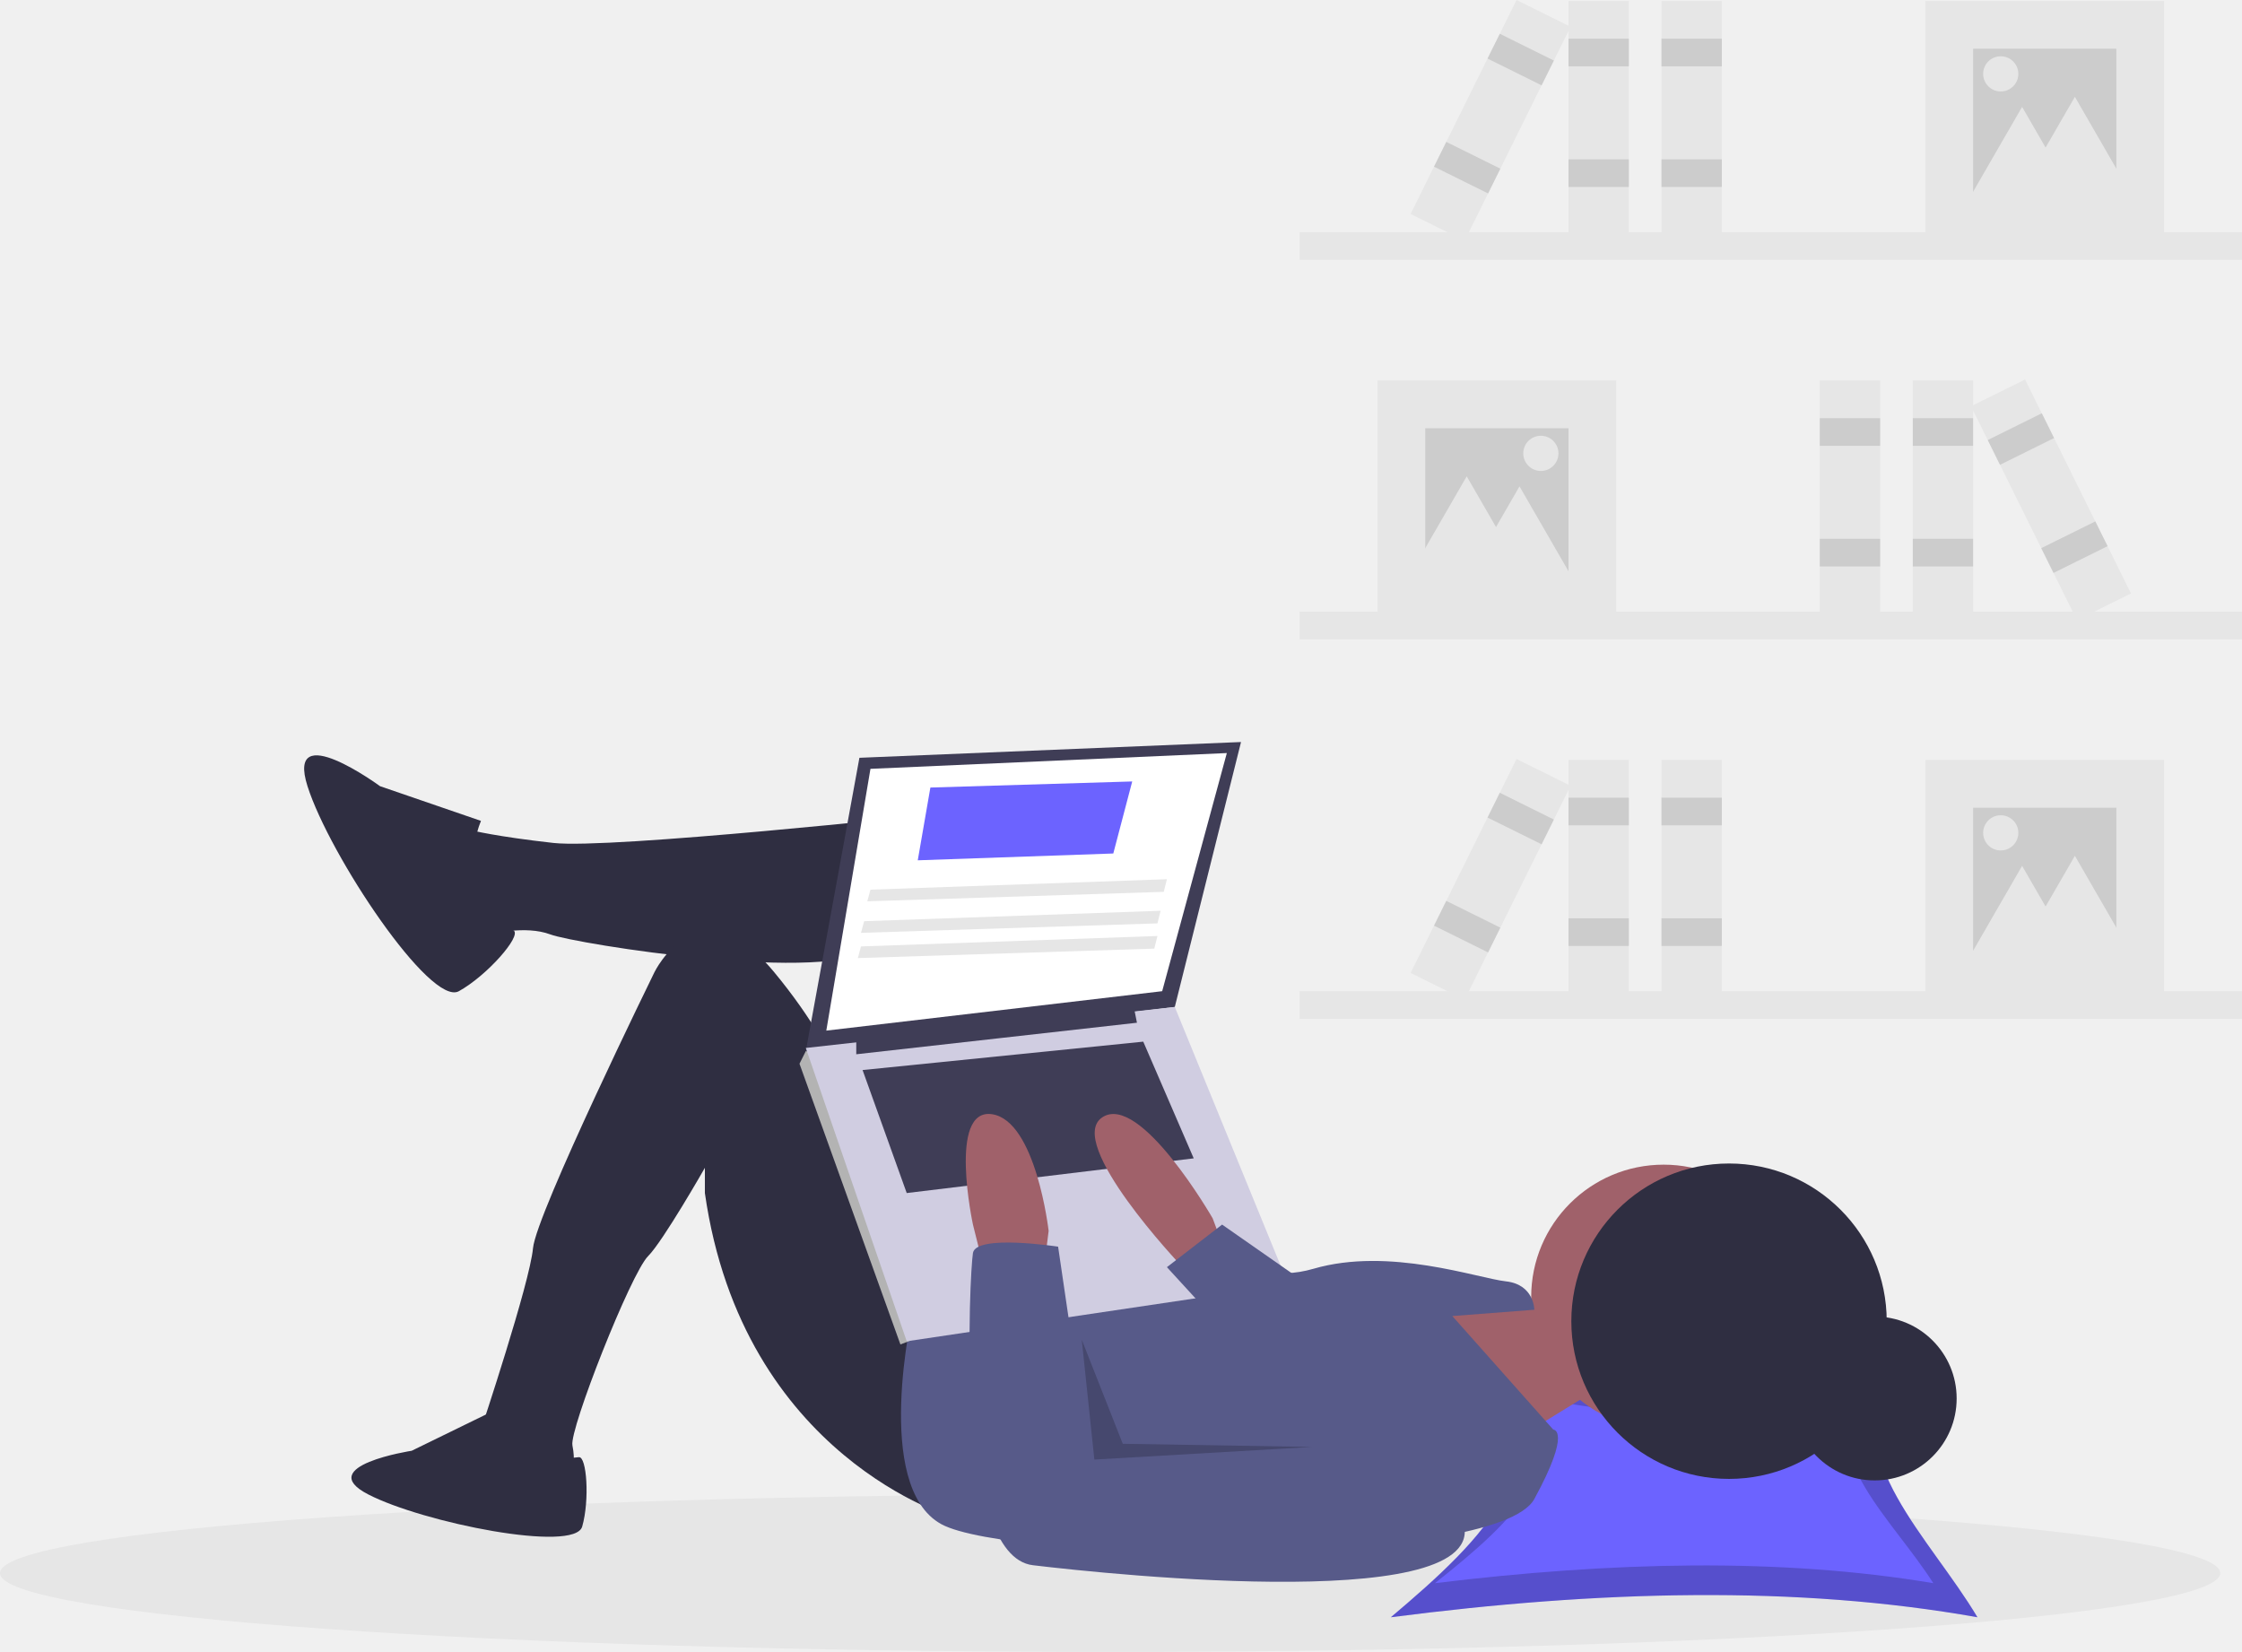
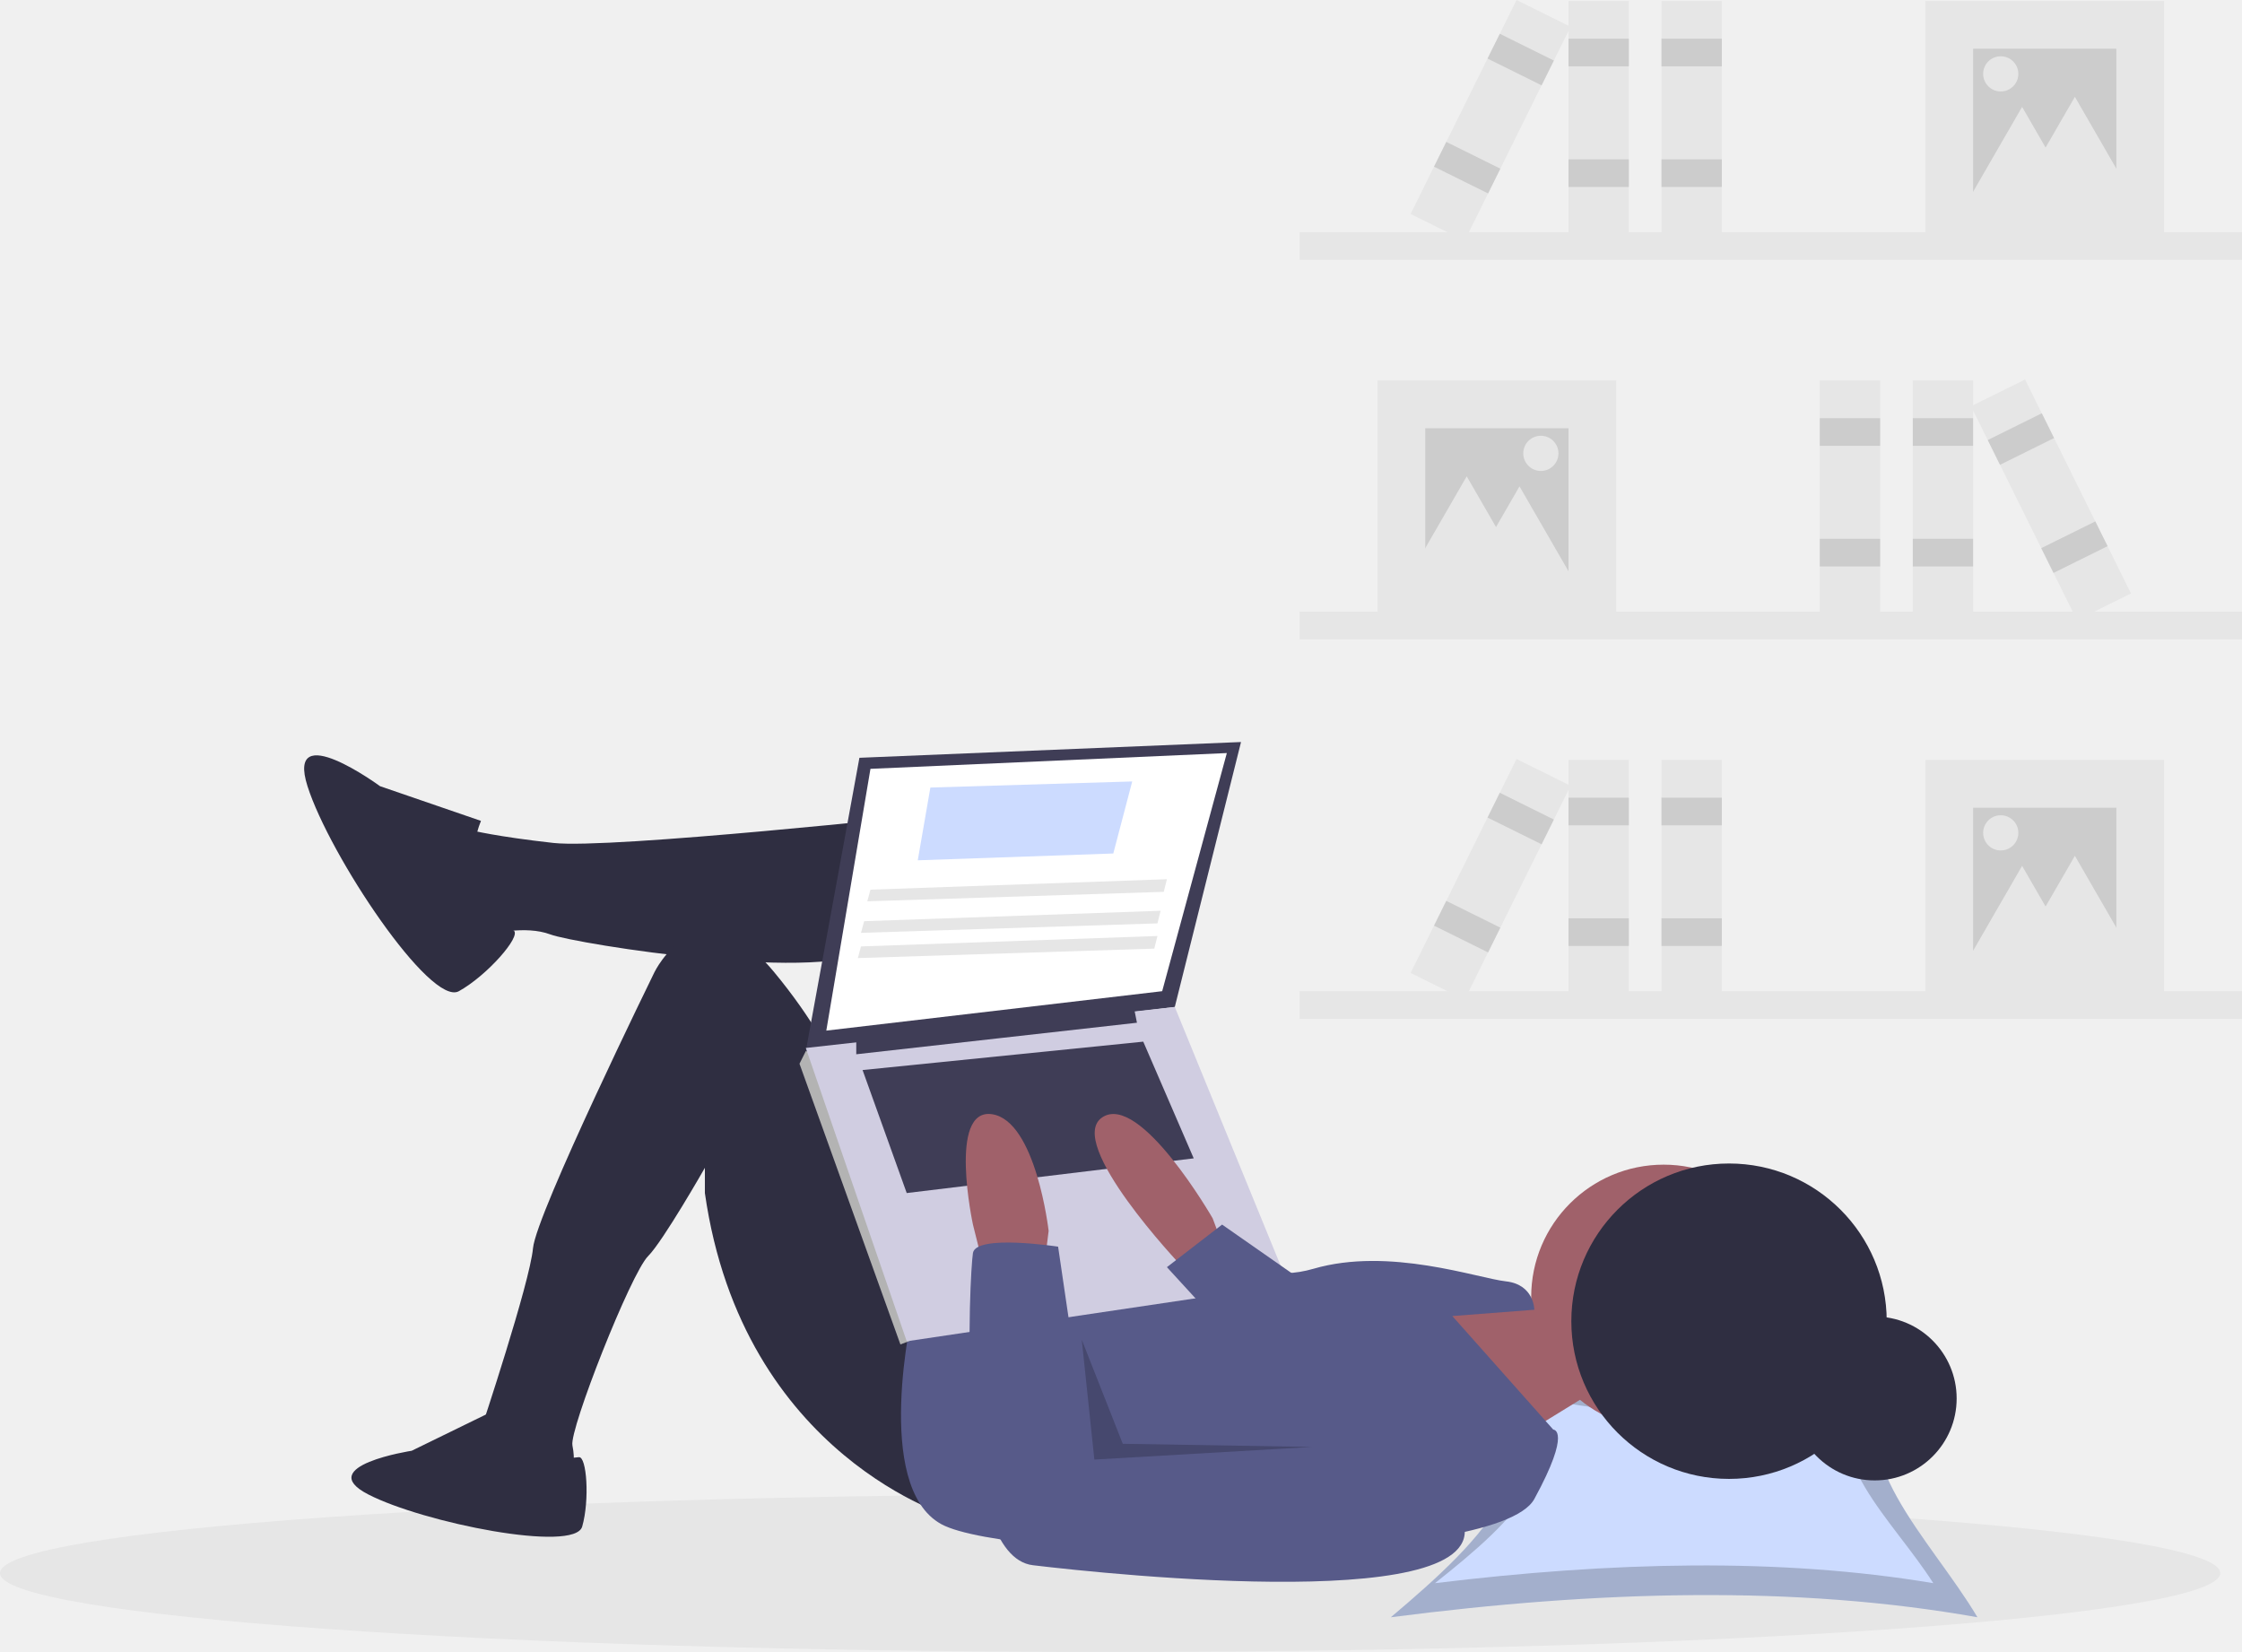
<svg xmlns="http://www.w3.org/2000/svg" id="b3df86d2-2022-47c6-a781-bb5144daf06b" data-name="Layer 1" width="802.027" height="590.916" viewBox="0 0 802.027 590.916">
  <rect x="464.906" y="218.808" width="337.121" height="9.889" fill="#e6e6e6" />
  <rect x="492.774" y="136.101" width="85.404" height="85.404" fill="#e6e6e6" />
  <rect x="509.855" y="153.182" width="51.242" height="51.242" fill="#ccc" />
  <rect x="684.259" y="136.101" width="21.576" height="85.404" fill="#e6e6e6" />
  <rect x="684.259" y="149.586" width="21.576" height="9.889" fill="#ccc" />
  <rect x="684.259" y="192.737" width="21.576" height="9.889" fill="#ccc" />
  <rect x="650.997" y="136.101" width="21.576" height="85.404" fill="#e6e6e6" />
  <rect x="650.997" y="149.586" width="21.576" height="9.889" fill="#ccc" />
  <rect x="650.997" y="192.737" width="21.576" height="9.889" fill="#ccc" />
  <rect x="921.902" y="290.643" width="21.576" height="85.404" transform="translate(-250.0565 293.892) rotate(-26.3396)" fill="#e6e6e6" />
  <rect x="911.133" y="306.647" width="21.576" height="9.889" transform="translate(-241.5231 286.8553) rotate(-26.3396)" fill="#ccc" />
  <rect x="930.279" y="345.319" width="21.576" height="9.889" transform="translate(-256.6936 299.365) rotate(-26.3396)" fill="#ccc" />
  <polygon points="524.688 170.382 535.554 189.201 546.419 208.02 524.688 208.02 502.958 208.02 513.823 189.201 524.688 170.382" fill="#e6e6e6" />
  <polygon points="543.567 173.978 554.432 192.797 565.298 211.616 543.567 211.616 521.837 211.616 532.702 192.797 543.567 173.978" fill="#e6e6e6" />
  <circle cx="551.209" cy="162.171" r="6.293" fill="#e6e6e6" />
  <rect x="663.892" y="237.602" width="337.121" height="9.889" transform="translate(1465.919 330.5513) rotate(-180)" fill="#e6e6e6" />
  <rect x="887.741" y="154.895" width="85.404" height="85.404" transform="translate(1661.899 240.6523) rotate(-180)" fill="#e6e6e6" />
  <rect x="904.821" y="171.976" width="51.242" height="51.242" transform="translate(1661.899 240.6523) rotate(-180)" fill="#ccc" />
  <rect x="760.084" y="154.895" width="21.576" height="85.404" transform="translate(1342.757 240.6523) rotate(-180)" fill="#e6e6e6" />
  <rect x="760.084" y="168.38" width="21.576" height="9.889" transform="translate(1342.757 192.1068) rotate(-180)" fill="#ccc" />
  <rect x="760.084" y="211.531" width="21.576" height="9.889" transform="translate(1342.757 278.4099) rotate(-180)" fill="#ccc" />
  <rect x="793.347" y="154.895" width="21.576" height="85.404" transform="translate(1409.283 240.6523) rotate(-180)" fill="#e6e6e6" />
  <rect x="793.347" y="168.38" width="21.576" height="9.889" transform="translate(1409.283 192.1068) rotate(-180)" fill="#ccc" />
  <rect x="793.347" y="211.531" width="21.576" height="9.889" transform="translate(1409.283 278.4099) rotate(-180)" fill="#ccc" />
  <rect x="721.427" y="154.895" width="21.576" height="85.404" transform="translate(1101.754 545.0149) rotate(-153.6604)" fill="#e6e6e6" />
  <rect x="732.197" y="170.9" width="21.576" height="9.889" transform="translate(1131.826 508.5461) rotate(-153.6604)" fill="#ccc" />
  <rect x="713.051" y="209.571" width="21.576" height="9.889" transform="translate(1078.364 573.3795) rotate(-153.6604)" fill="#ccc" />
  <polygon points="742.244 34.634 731.379 53.453 720.514 72.272 742.244 72.272 763.975 72.272 753.109 53.453 742.244 34.634" fill="#e6e6e6" />
  <polygon points="723.365 38.23 712.5 57.049 701.635 75.868 723.365 75.868 745.096 75.868 734.231 57.049 723.365 38.23" fill="#e6e6e6" />
  <circle cx="715.724" cy="26.424" r="6.293" fill="#e6e6e6" />
  <rect x="663.892" y="509.097" width="337.121" height="9.889" transform="translate(1465.919 873.5416) rotate(-180)" fill="#e6e6e6" />
  <rect x="887.741" y="426.39" width="85.404" height="85.404" transform="translate(1661.899 783.6425) rotate(-180)" fill="#e6e6e6" />
  <rect x="904.821" y="443.471" width="51.242" height="51.242" transform="translate(1661.899 783.6425) rotate(-180)" fill="#ccc" />
  <rect x="760.084" y="426.39" width="21.576" height="85.404" transform="translate(1342.757 783.6425) rotate(-180)" fill="#e6e6e6" />
  <rect x="760.084" y="439.875" width="21.576" height="9.889" transform="translate(1342.757 735.0971) rotate(-180)" fill="#ccc" />
  <rect x="760.084" y="483.027" width="21.576" height="9.889" transform="translate(1342.757 821.4002) rotate(-180)" fill="#ccc" />
  <rect x="793.347" y="426.39" width="21.576" height="85.404" transform="translate(1409.283 783.6425) rotate(-180)" fill="#e6e6e6" />
  <rect x="793.347" y="439.875" width="21.576" height="9.889" transform="translate(1409.283 735.0971) rotate(-180)" fill="#ccc" />
  <rect x="793.347" y="483.027" width="21.576" height="9.889" transform="translate(1409.283 821.4002) rotate(-180)" fill="#ccc" />
  <rect x="721.427" y="426.39" width="21.576" height="85.404" transform="translate(981.2936 1059.819) rotate(-153.6604)" fill="#e6e6e6" />
  <rect x="732.197" y="442.395" width="21.576" height="9.889" transform="translate(1011.366 1023.35) rotate(-153.6604)" fill="#ccc" />
  <rect x="713.051" y="481.067" width="21.576" height="9.889" transform="translate(957.9038 1088.183) rotate(-153.6604)" fill="#ccc" />
  <polygon points="742.244 306.129 731.379 324.948 720.514 343.768 742.244 343.768 763.975 343.768 753.109 324.948 742.244 306.129" fill="#e6e6e6" />
  <polygon points="723.365 309.725 712.5 328.544 701.635 347.364 723.365 347.364 745.096 347.364 734.231 328.544 723.365 309.725" fill="#e6e6e6" />
  <circle cx="715.724" cy="297.919" r="6.293" fill="#e6e6e6" />
  <ellipse cx="397.129" cy="562.711" rx="397.129" ry="28.205" fill="#e6e6e6" />
-   <path d="M906.373,733.048c-64.755-11.525-135.567-9.609-209.847,0,33.855-28.581,63.075-57.163,29.219-85.744,66.039,13.624,75.289,12.245,148.752,0C857.459,675.885,889.334,704.467,906.373,733.048Z" transform="translate(-198.9865 -154.5418)" fill="#6c63ff" />
+   <path d="M906.373,733.048c-64.755-11.525-135.567-9.609-209.847,0,33.855-28.581,63.075-57.163,29.219-85.744,66.039,13.624,75.289,12.245,148.752,0C857.459,675.885,889.334,704.467,906.373,733.048Z" transform="translate(-198.9865 -154.5418)" fill="#ccdbff" />
  <path d="M906.373,733.048c-64.755-11.525-135.567-9.609-209.847,0,33.855-28.581,63.075-57.163,29.219-85.744,66.039,13.624,75.289,12.245,148.752,0C857.459,675.885,889.334,704.467,906.373,733.048Z" transform="translate(-198.9865 -154.5418)" opacity="0.2" />
-   <path d="M890.578,720.854c-55.007-9.2-115.159-7.67-178.257,0C741.08,698.04,765.901,675.226,737.142,652.412c56.098,10.875,63.955,9.774,126.359,0C849.027,675.226,876.104,698.04,890.578,720.854Z" transform="translate(-198.9865 -154.5418)" fill="#6c63ff" />
+   <path d="M890.578,720.854c-55.007-9.2-115.159-7.67-178.257,0C741.08,698.04,765.901,675.226,737.142,652.412c56.098,10.875,63.955,9.774,126.359,0C849.027,675.226,876.104,698.04,890.578,720.854Z" transform="translate(-198.9865 -154.5418)" fill="#ccdbff" />
  <circle cx="670.64" cy="500.244" r="29.309" fill="#2f2e41" />
  <polygon points="537.591 466.249 557.899 469.634 568.053 498.967 538.72 517.019 504.873 466.249 536.463 466.249 537.591 466.249" fill="#a0616a" />
  <circle cx="595.13" cy="463.993" r="47.385" fill="#a0616a" />
  <path d="M532.372,445.919s-115.077,12.41-135.385,10.154-29.333-4.513-29.333-4.513-13.539,18.051-6.769,25.949A48.822,48.822,0,0,0,374.423,488.791s12.41-3.385,21.436,0,100.411,18.051,116.205,4.513S532.372,445.919,532.372,445.919Z" transform="translate(-198.9865 -154.5418)" fill="#2f2e41" />
  <path d="M540.27,697.509s-75.59-21.436-89.128-116.205v-9.026S436.185,598.516,430.833,603.868c-6.205,6.205-28.205,62.051-27.077,67.693s0,7.897,0,7.897l-32.718-3.385V665.919s17.487-52.462,18.615-64.872,43.436-98.718,43.436-98.718,15.795-32.718,42.872,0,29.333,55.282,29.333,55.282l34.974,67.693Z" transform="translate(-198.9865 -154.5418)" fill="#2f2e41" />
  <path d="M371.038,448.175l-36.103-12.41s-33.846-24.821-25.949,0,44,78.975,54.154,73.334,22.366-19.643,19.644-21.668S362.013,470.739,371.038,448.175Z" transform="translate(-198.9865 -154.5418)" fill="#2f2e41" />
  <path d="M375.402,659.259l-29.144,14.233s-35.244,5.422-15.589,15.589,73.876,21.011,76.587,11.522,1.635-25.236-1.216-24.818S383.535,678.236,375.402,659.259Z" transform="translate(-198.9865 -154.5418)" fill="#2f2e41" />
  <path d="M525.603,623.048s-14.667,63.18,10.154,76.718S734.322,715.561,747.86,690.74s6.769-24.821,6.769-24.821l-36.103-40.616L747.86,623.048s0-9.026-10.154-10.154-41.744-12.41-68.821-4.513-42.872-15.795-42.872-15.795Z" transform="translate(-198.9865 -154.5418)" fill="#575a89" />
  <polygon points="307.437 271.069 288.257 375.993 420.258 360.198 443.95 265.428 307.437 271.069" fill="#3f3d56" />
  <polygon points="311.386 275.018 295.591 368.659 415.745 354.557 438.873 269.377 311.386 275.018" fill="#fff" />
  <polygon points="292.77 377.121 288.257 375.993 286.001 380.505 322.104 480.916 325.499 479.618 326.616 473.019 292.77 377.121" fill="#b3b3b3" />
  <polygon points="288.257 374.864 324.36 479.788 460.873 459.48 420.258 360.198 288.257 374.864" fill="#d0cde1" />
  <polygon points="306.309 371.48 306.309 377.121 406.719 365.839 405.591 360.198 306.309 371.48" fill="#3f3d56" />
  <polygon points="308.565 382.762 324.36 426.762 427.027 414.352 408.976 372.608 308.565 382.762" fill="#3f3d56" />
  <path d="M636.167,599.355l-3.385-9.026s-25.949-45.128-39.487-36.103,28.205,53.026,28.205,53.026h13.539Z" transform="translate(-198.9865 -154.5418)" fill="#a0616a" />
  <path d="M550.423,606.124l-3.385-13.539s-9.026-41.744,6.769-39.487,20.308,41.744,20.308,41.744l-1.128,9.026Z" transform="translate(-198.9865 -154.5418)" fill="#a0616a" />
  <path d="M577.501,600.483s-29.333-4.513-30.462,2.256-6.769,108.308,21.436,111.693,168.103,18.051,153.436-16.923-37.231-30.462-37.231-30.462L588.783,677.202Z" transform="translate(-198.9865 -154.5418)" fill="#575a89" />
  <polygon points="467.078 458.916 437.181 438.044 417.437 453.275 442.258 480.352 467.078 458.916" fill="#575a89" />
  <polygon points="386.976 479.224 391.488 522.096 469.335 517.583 401.642 516.455 386.976 479.224" opacity="0.2" />
  <circle cx="618.521" cy="472.603" r="56.41" fill="#2f2e41" />
-   <polygon points="328.309 307.736 398.258 305.301 405.027 279.531 332.822 281.71 328.309 307.736" fill="#6c63ff" />
+   <polygon points="328.309 307.736 398.258 305.301 405.027 279.531 332.822 281.71 328.309 307.736" fill="#ccdbff" />
  <polygon points="310.258 322.403 416.309 319.018 417.437 314.505 311.386 318.239 310.258 322.403" fill="#e6e6e6" />
  <polygon points="308.001 333.685 414.053 330.3 415.181 325.787 309.129 329.521 308.001 333.685" fill="#e6e6e6" />
  <polygon points="306.873 342.71 412.924 339.326 414.053 334.813 308.001 338.546 306.873 342.71" fill="#e6e6e6" />
</svg>
